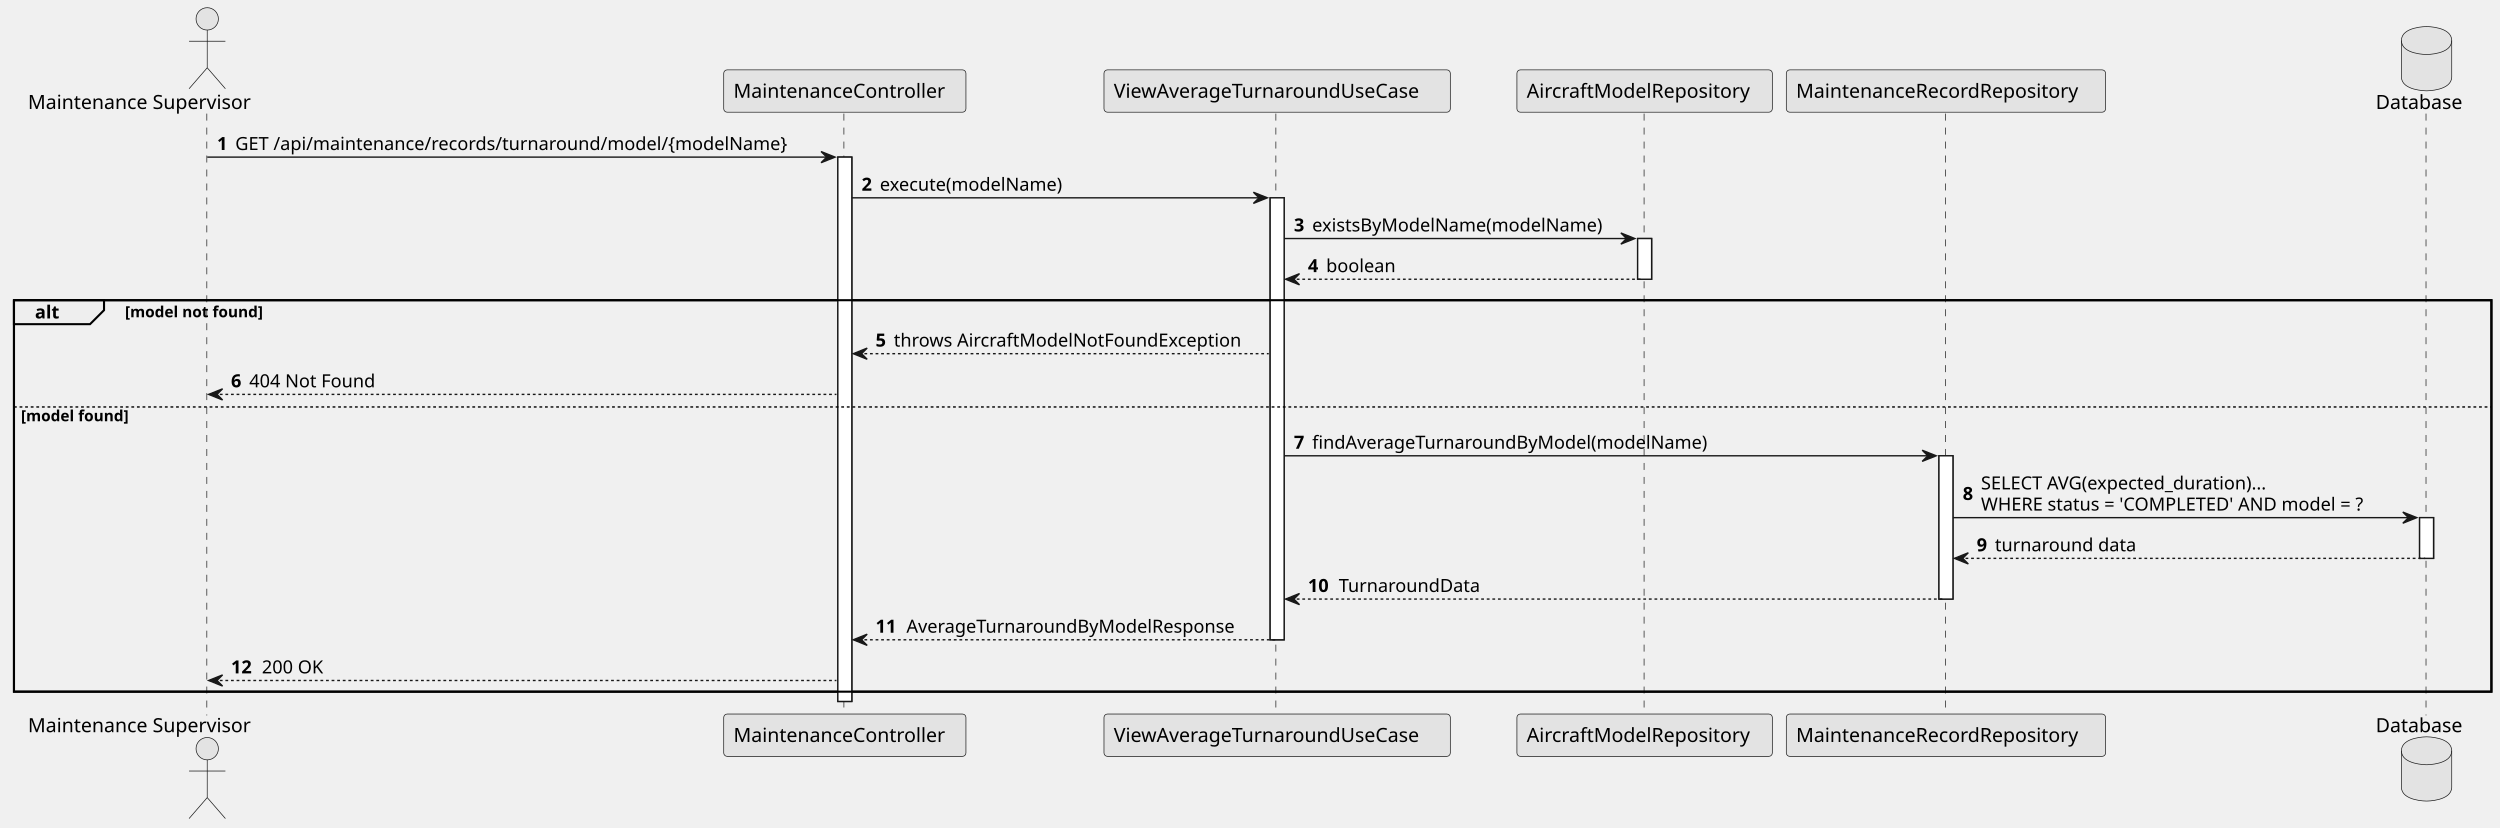
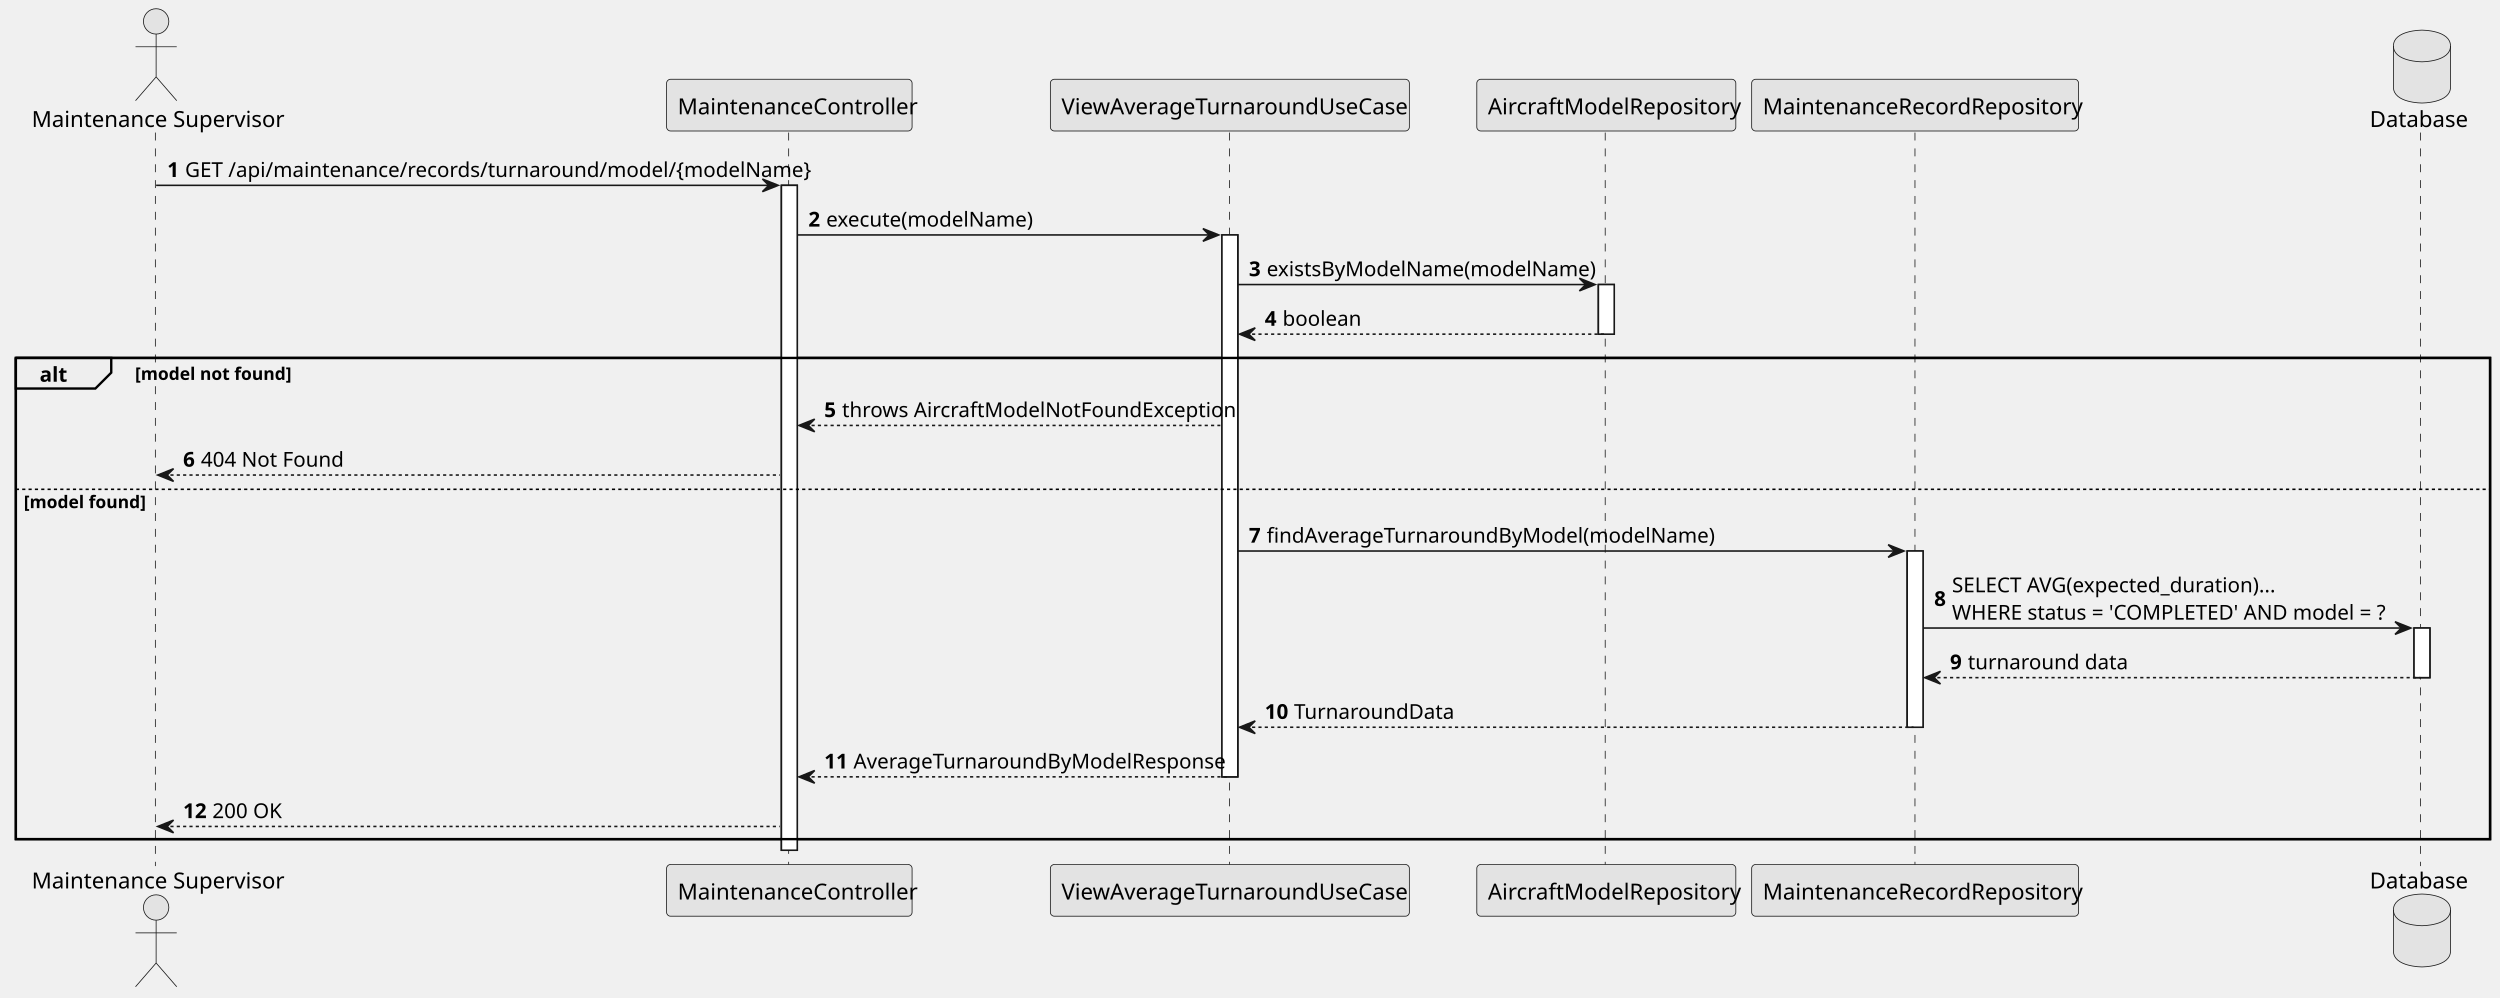
- <svg xmlns="http://www.w3.org/2000/svg" contentStyleType="text/css" data-diagram-type="SEQUENCE" height="592px" preserveAspectRatio="none" style="width:1789px;height:592px;background:#FFFFFF;" version="1.1" viewBox="0 0 1789 592" width="1789px" zoomAndPan="magnify">
+ <svg xmlns="http://www.w3.org/2000/svg" contentStyleType="text/css" data-diagram-type="SEQUENCE" height="629px" preserveAspectRatio="none" style="width:1577px;height:629px;background:#FFFFFF;" version="1.1" viewBox="0 0 1577 629" width="1577px" zoomAndPan="magnify">
  <defs />
  <g>
    <g>
-       <rect fill="#FFFFFF" height="389.531" style="stroke:#181818;stroke-width:1;" width="10" x="599.556" y="112.43" />
+       <rect fill="#FFFFFF" height="419.414" style="stroke:#181818;stroke-width:1;" width="10" x="492.913" y="116.912" />
    </g>
    <g>
-       <rect fill="#FFFFFF" height="316.266" style="stroke:#181818;stroke-width:1;" width="10" x="908.931" y="141.562" />
+       <rect fill="#FFFFFF" height="341.832" style="stroke:#181818;stroke-width:1;" width="10" x="770.803" y="148.203" />
    </g>
    <g>
-       <rect fill="#FFFFFF" height="29.133" style="stroke:#181818;stroke-width:1;" width="10" x="1171.894" y="170.695" />
+       <rect fill="#FFFFFF" height="31.291" style="stroke:#181818;stroke-width:1;" width="10" x="1008.261" y="179.494" />
    </g>
    <g>
-       <rect fill="#FFFFFF" height="102.531" style="stroke:#181818;stroke-width:1;" width="10" x="1387.523" y="326.164" />
+       <rect fill="#FFFFFF" height="111.164" style="stroke:#181818;stroke-width:1;" width="10" x="1203.061" y="347.58" />
    </g>
    <g>
-       <rect fill="#FFFFFF" height="29.133" style="stroke:#181818;stroke-width:1;" width="10" x="1731.456" y="370.43" />
+       <rect fill="#FFFFFF" height="31.291" style="stroke:#181818;stroke-width:1;" width="10" x="1522.778" y="396.162" />
    </g>
-     <rect fill="none" height="280.133" style="stroke:#000000;stroke-width:1.5;" width="1772.856" x="10" y="214.828" />
-     <g class="participant-lifeline" data-entity-uid="part1" data-qualified-name="Actor" id="part1-lifeline">
-       <g>
-         <rect fill="#000000" fill-opacity="0" height="430.664" width="8" x="144.292" y="81.297" />
-         <line style="stroke:#181818;stroke-width:0.5;stroke-dasharray:5,5;" x1="148" x2="148" y1="81.297" y2="511.961" />
-       </g>
-     </g>
-     <g class="participant-lifeline" data-entity-uid="part2" data-qualified-name="Ctrl" id="part2-lifeline">
-       <g>
-         <rect fill="#000000" fill-opacity="0" height="430.664" width="8" x="600.556" y="81.297" />
-         <line style="stroke:#181818;stroke-width:0.5;stroke-dasharray:5,5;" x1="603.89" x2="603.89" y1="81.297" y2="511.961" />
-       </g>
-     </g>
-     <g class="participant-lifeline" data-entity-uid="part3" data-qualified-name="UC" id="part3-lifeline">
-       <g>
-         <rect fill="#000000" fill-opacity="0" height="430.664" width="8" x="909.931" y="81.297" />
-         <line style="stroke:#181818;stroke-width:0.5;stroke-dasharray:5,5;" x1="913.009" x2="913.009" y1="81.297" y2="511.961" />
-       </g>
-     </g>
-     <g class="participant-lifeline" data-entity-uid="part4" data-qualified-name="ModelRepo" id="part4-lifeline">
-       <g>
-         <rect fill="#000000" fill-opacity="0" height="430.664" width="8" x="1172.894" y="81.297" />
-         <line style="stroke:#181818;stroke-width:0.5;stroke-dasharray:5,5;" x1="1176.504" x2="1176.504" y1="81.297" y2="511.961" />
-       </g>
-     </g>
-     <g class="participant-lifeline" data-entity-uid="part5" data-qualified-name="Repo" id="part5-lifeline">
-       <g>
-         <rect fill="#000000" fill-opacity="0" height="430.664" width="8" x="1388.523" y="81.297" />
-         <line style="stroke:#181818;stroke-width:0.5;stroke-dasharray:5,5;" x1="1392.284" x2="1392.284" y1="81.297" y2="511.961" />
-       </g>
-     </g>
-     <g class="participant-lifeline" data-entity-uid="part6" data-qualified-name="DB" id="part6-lifeline">
-       <g>
-         <rect fill="#000000" fill-opacity="0" height="430.664" width="8" x="1732.456" y="81.297" />
-         <line style="stroke:#181818;stroke-width:0.5;stroke-dasharray:5,5;" x1="1736.056" x2="1736.056" y1="81.297" y2="511.961" />
-       </g>
-     </g>
-     <g class="participant participant-head" data-entity-uid="part1" data-qualified-name="Actor" id="part1-head">
-       <text fill="#000000" font-family="sans-serif" font-size="14" lengthAdjust="spacing" textLength="250.585" x="20" y="77.995">Maintenance Supervisor</text>
-       <ellipse cx="148.292" cy="13.5" fill="#E3E3E3" rx="8" ry="8" style="stroke:#181818;stroke-width:0.5;" />
-       <path d="M148.292,21.5 L148.292,48.5 M135.292,29.5 L161.292,29.5 M148.292,48.5 L135.292,63.5 M148.292,48.5 L161.292,63.5" fill="none" style="stroke:#181818;stroke-width:0.5;" />
-     </g>
-     <g class="participant participant-tail" data-entity-uid="part1" data-qualified-name="Actor" id="part1-tail">
-       <text fill="#000000" font-family="sans-serif" font-size="14" lengthAdjust="spacing" textLength="250.585" x="20" y="523.956">Maintenance Supervisor</text>
-       <ellipse cx="148.292" cy="535.758" fill="#E3E3E3" rx="8" ry="8" style="stroke:#181818;stroke-width:0.5;" />
-       <path d="M148.292,543.758 L148.292,570.758 M135.292,551.758 L161.292,551.758 M148.292,570.758 L135.292,585.758 M148.292,570.758 L161.292,585.758" fill="none" style="stroke:#181818;stroke-width:0.5;" />
-     </g>
-     <g class="participant participant-head" data-entity-uid="part2" data-qualified-name="Ctrl" id="part2-head">
-       <rect fill="#E3E3E3" height="30.297" rx="2.5" ry="2.5" style="stroke:#181818;stroke-width:0.5;" width="173.332" x="517.89" y="50" />
-       <text fill="#000000" font-family="sans-serif" font-size="14" lengthAdjust="spacing" textLength="159.332" x="524.89" y="69.995">MaintenanceController</text>
-     </g>
-     <g class="participant participant-tail" data-entity-uid="part2" data-qualified-name="Ctrl" id="part2-tail">
-       <rect fill="#E3E3E3" height="30.297" rx="2.5" ry="2.5" style="stroke:#181818;stroke-width:0.5;" width="173.332" x="517.89" y="510.961" />
-       <text fill="#000000" font-family="sans-serif" font-size="14" lengthAdjust="spacing" textLength="159.332" x="524.89" y="530.956">MaintenanceController</text>
-     </g>
-     <g class="participant participant-head" data-entity-uid="part3" data-qualified-name="UC" id="part3-head">
-       <rect fill="#E3E3E3" height="30.297" rx="2.5" ry="2.5" style="stroke:#181818;stroke-width:0.5;" width="247.844" x="790.009" y="50" />
-       <text fill="#000000" font-family="sans-serif" font-size="14" lengthAdjust="spacing" textLength="233.844" x="797.009" y="69.995">ViewAverageTurnaroundUseCase</text>
-     </g>
-     <g class="participant participant-tail" data-entity-uid="part3" data-qualified-name="UC" id="part3-tail">
-       <rect fill="#E3E3E3" height="30.297" rx="2.5" ry="2.5" style="stroke:#181818;stroke-width:0.5;" width="247.844" x="790.009" y="510.961" />
-       <text fill="#000000" font-family="sans-serif" font-size="14" lengthAdjust="spacing" textLength="233.844" x="797.009" y="530.956">ViewAverageTurnaroundUseCase</text>
-     </g>
-     <g class="participant participant-head" data-entity-uid="part4" data-qualified-name="ModelRepo" id="part4-head">
-       <rect fill="#E3E3E3" height="30.297" rx="2.5" ry="2.5" style="stroke:#181818;stroke-width:0.5;" width="182.779" x="1085.504" y="50" />
-       <text fill="#000000" font-family="sans-serif" font-size="14" lengthAdjust="spacing" textLength="168.779" x="1092.504" y="69.995">AircraftModelRepository</text>
-     </g>
-     <g class="participant participant-tail" data-entity-uid="part4" data-qualified-name="ModelRepo" id="part4-tail">
-       <rect fill="#E3E3E3" height="30.297" rx="2.5" ry="2.5" style="stroke:#181818;stroke-width:0.5;" width="182.779" x="1085.504" y="510.961" />
-       <text fill="#000000" font-family="sans-serif" font-size="14" lengthAdjust="spacing" textLength="168.779" x="1092.504" y="530.956">AircraftModelRepository</text>
-     </g>
-     <g class="participant participant-head" data-entity-uid="part5" data-qualified-name="Repo" id="part5-head">
-       <rect fill="#E3E3E3" height="30.297" rx="2.5" ry="2.5" style="stroke:#181818;stroke-width:0.5;" width="228.477" x="1278.284" y="50" />
-       <text fill="#000000" font-family="sans-serif" font-size="14" lengthAdjust="spacing" textLength="214.477" x="1285.284" y="69.995">MaintenanceRecordRepository</text>
-     </g>
-     <g class="participant participant-tail" data-entity-uid="part5" data-qualified-name="Repo" id="part5-tail">
-       <rect fill="#E3E3E3" height="30.297" rx="2.5" ry="2.5" style="stroke:#181818;stroke-width:0.5;" width="228.477" x="1278.284" y="510.961" />
-       <text fill="#000000" font-family="sans-serif" font-size="14" lengthAdjust="spacing" textLength="214.477" x="1285.284" y="530.956">MaintenanceRecordRepository</text>
-     </g>
-     <g class="participant participant-head" data-entity-uid="part6" data-qualified-name="DB" id="part6-head">
-       <text fill="#000000" font-family="sans-serif" font-size="14" lengthAdjust="spacing" textLength="66.801" x="1700.056" y="77.995">Database</text>
-       <path d="M1718.456,29 C1718.456,19 1736.456,19 1736.456,19 C1736.456,19 1754.456,19 1754.456,29 L1754.456,55 C1754.456,65 1736.456,65 1736.456,65 C1736.456,65 1718.456,65 1718.456,55 L1718.456,29" fill="#E3E3E3" style="stroke:#181818;stroke-width:0.5;" />
-       <path d="M1718.456,29 C1718.456,39 1736.456,39 1736.456,39 C1736.456,39 1754.456,39 1754.456,29" fill="none" style="stroke:#181818;stroke-width:0.5;" />
-     </g>
-     <g class="participant participant-tail" data-entity-uid="part6" data-qualified-name="DB" id="part6-tail">
-       <text fill="#000000" font-family="sans-serif" font-size="14" lengthAdjust="spacing" textLength="66.801" x="1700.056" y="523.956">Database</text>
-       <path d="M1718.456,537.258 C1718.456,527.258 1736.456,527.258 1736.456,527.258 C1736.456,527.258 1754.456,527.258 1754.456,537.258 L1754.456,563.258 C1754.456,573.258 1736.456,573.258 1736.456,573.258 C1736.456,573.258 1718.456,573.258 1718.456,563.258 L1718.456,537.258" fill="#E3E3E3" style="stroke:#181818;stroke-width:0.5;" />
-       <path d="M1718.456,537.258 C1718.456,547.258 1736.456,547.258 1736.456,547.258 C1736.456,547.258 1754.456,547.258 1754.456,537.258" fill="none" style="stroke:#181818;stroke-width:0.5;" />
+     <rect fill="none" height="303.541" style="stroke:#000000;stroke-width:1.5;" width="1560.743" x="10" y="225.785" />
+     <g>
+       <rect fill="#000000" fill-opacity="0" height="462.705" width="8" x="94.486" y="83.621" />
+       <line style="stroke:#181818;stroke-width:0.5;stroke-dasharray:5,5;" x1="98" x2="98" y1="83.621" y2="546.326" />
    </g>
    <g>
-       <rect fill="#FFFFFF" height="389.531" style="stroke:#181818;stroke-width:1;" width="10" x="599.556" y="112.43" />
+       <rect fill="#000000" fill-opacity="0" height="462.705" width="8" x="493.913" y="83.621" />
+       <line style="stroke:#181818;stroke-width:0.5;stroke-dasharray:5,5;" x1="497.485" x2="497.485" y1="83.621" y2="546.326" />
    </g>
    <g>
-       <rect fill="#FFFFFF" height="316.266" style="stroke:#181818;stroke-width:1;" width="10" x="908.931" y="141.562" />
+       <rect fill="#000000" fill-opacity="0" height="462.705" width="8" x="771.803" y="83.621" />
+       <line style="stroke:#181818;stroke-width:0.5;stroke-dasharray:5,5;" x1="775.58" x2="775.58" y1="83.621" y2="546.326" />
    </g>
    <g>
-       <rect fill="#FFFFFF" height="29.133" style="stroke:#181818;stroke-width:1;" width="10" x="1171.894" y="170.695" />
+       <rect fill="#000000" fill-opacity="0" height="462.705" width="8" x="1009.261" y="83.621" />
+       <line style="stroke:#181818;stroke-width:0.5;stroke-dasharray:5,5;" x1="1012.568" x2="1012.568" y1="83.621" y2="546.326" />
    </g>
    <g>
-       <rect fill="#FFFFFF" height="102.531" style="stroke:#181818;stroke-width:1;" width="10" x="1387.523" y="326.164" />
+       <rect fill="#000000" fill-opacity="0" height="462.705" width="8" x="1204.061" y="83.621" />
+       <line style="stroke:#181818;stroke-width:0.5;stroke-dasharray:5,5;" x1="1207.954" x2="1207.954" y1="83.621" y2="546.326" />
    </g>
    <g>
-       <rect fill="#FFFFFF" height="29.133" style="stroke:#181818;stroke-width:1;" width="10" x="1731.456" y="370.43" />
+       <rect fill="#000000" fill-opacity="0" height="462.705" width="8" x="1523.778" y="83.621" />
+       <line style="stroke:#181818;stroke-width:0.5;stroke-dasharray:5,5;" x1="1526.812" x2="1526.812" y1="83.621" y2="546.326" />
    </g>
-     <g class="message" data-entity-1="part1" data-entity-2="part2" id="msg1">
-       <polygon fill="#181818" points="587.556,108.43,597.556,112.43,587.556,116.43,591.556,112.43" style="stroke:#181818;stroke-width:1;" />
-       <line style="stroke:#181818;stroke-width:1;" x1="148.292" x2="593.556" y1="112.43" y2="112.43" />
-       <text fill="#000000" font-family="sans-serif" font-size="13" font-weight="bold" lengthAdjust="spacing" textLength="9.045" x="155.292" y="107.364">1</text>
-       <text fill="#000000" font-family="sans-serif" font-size="13" lengthAdjust="spacing" textLength="419.218" x="168.338" y="107.364">GET /api/maintenance/records/turnaround/model/{modelName}</text>
+     <g class="participant participant-head" data-participant="Actor">
+       <text fill="#000000" font-family="sans-serif" font-size="14" lengthAdjust="spacing" textLength="150.972" x="20" y="80.107">Maintenance Supervisor</text>
+       <ellipse cx="98.486" cy="13.5" fill="#E3E3E3" rx="8" ry="8" style="stroke:#181818;stroke-width:0.5;" />
+       <path d="M98.486,21.5 L98.486,48.5 M85.486,29.5 L111.486,29.5 M98.486,48.5 L85.486,63.5 M98.486,48.5 L111.486,63.5" fill="none" style="stroke:#181818;stroke-width:0.5;" />
    </g>
-     <g class="message" data-entity-1="part2" data-entity-2="part3" id="msg2">
-       <polygon fill="#181818" points="896.931,137.562,906.931,141.562,896.931,145.562,900.931,141.562" style="stroke:#181818;stroke-width:1;" />
-       <line style="stroke:#181818;stroke-width:1;" x1="609.556" x2="902.931" y1="141.562" y2="141.562" />
-       <text fill="#000000" font-family="sans-serif" font-size="13" font-weight="bold" lengthAdjust="spacing" textLength="9.045" x="616.556" y="136.497">2</text>
-       <text fill="#000000" font-family="sans-serif" font-size="13" lengthAdjust="spacing" textLength="141.147" x="629.602" y="136.497">execute(modelName)</text>
+     <g class="participant participant-tail" data-participant="Actor">
+       <text fill="#000000" font-family="sans-serif" font-size="14" lengthAdjust="spacing" textLength="150.972" x="20" y="560.434">Maintenance Supervisor</text>
+       <ellipse cx="98.486" cy="572.447" fill="#E3E3E3" rx="8" ry="8" style="stroke:#181818;stroke-width:0.5;" />
+       <path d="M98.486,580.447 L98.486,607.447 M85.486,588.447 L111.486,588.447 M98.486,607.447 L85.486,622.447 M98.486,607.447 L111.486,622.447" fill="none" style="stroke:#181818;stroke-width:0.5;" />
    </g>
-     <g class="message" data-entity-1="part3" data-entity-2="part4" id="msg3">
-       <polygon fill="#181818" points="1159.894,166.695,1169.894,170.695,1159.894,174.695,1163.894,170.695" style="stroke:#181818;stroke-width:1;" />
-       <line style="stroke:#181818;stroke-width:1;" x1="918.931" x2="1165.894" y1="170.695" y2="170.695" />
-       <text fill="#000000" font-family="sans-serif" font-size="13" font-weight="bold" lengthAdjust="spacing" textLength="9.045" x="925.931" y="165.629">3</text>
-       <text fill="#000000" font-family="sans-serif" font-size="13" lengthAdjust="spacing" textLength="220.917" x="938.977" y="165.629">existsByModelName(modelName)</text>
+     <g class="participant participant-head" data-participant="Ctrl">
+       <rect fill="#E3E3E3" height="32.621" rx="2.5" ry="2.5" style="stroke:#181818;stroke-width:0.5;" width="154.855" x="420.485" y="50" />
+       <text fill="#000000" font-family="sans-serif" font-size="14" lengthAdjust="spacing" textLength="140.855" x="427.485" y="72.107">MaintenanceController</text>
    </g>
-     <g class="message" data-entity-1="part4" data-entity-2="part3" id="msg4">
-       <polygon fill="#181818" points="929.931,195.828,919.931,199.828,929.931,203.828,925.931,199.828" style="stroke:#181818;stroke-width:1;" />
-       <line style="stroke:#181818;stroke-width:1;stroke-dasharray:2,2;" x1="923.931" x2="1175.894" y1="199.828" y2="199.828" />
-       <text fill="#000000" font-family="sans-serif" font-size="13" font-weight="bold" lengthAdjust="spacing" textLength="9.045" x="935.931" y="194.762">4</text>
-       <text fill="#000000" font-family="sans-serif" font-size="13" lengthAdjust="spacing" textLength="51.975" x="948.977" y="194.762">boolean</text>
+     <g class="participant participant-tail" data-participant="Ctrl">
+       <rect fill="#E3E3E3" height="32.621" rx="2.5" ry="2.5" style="stroke:#181818;stroke-width:0.5;" width="154.855" x="420.485" y="545.326" />
+       <text fill="#000000" font-family="sans-serif" font-size="14" lengthAdjust="spacing" textLength="140.855" x="427.485" y="567.434">MaintenanceController</text>
    </g>
-     <path d="M10,214.828 L74.443,214.828 L74.443,221.961 L64.443,231.961 L10,231.961 L10,214.828" fill="#EEEEEE" style="stroke:#000000;stroke-width:1.5;" />
-     <rect fill="none" height="280.133" style="stroke:#000000;stroke-width:1.5;" width="1772.856" x="10" y="214.828" />
-     <text fill="#000000" font-family="sans-serif" font-size="13" font-weight="bold" lengthAdjust="spacing" textLength="19.443" x="25" y="227.895">alt</text>
-     <text fill="#000000" font-family="sans-serif" font-size="11" font-weight="bold" lengthAdjust="spacing" textLength="112.363" x="89.443" y="227.039">[model not found]</text>
-     <g class="message" data-entity-1="part3" data-entity-2="part2" id="msg5">
-       <polygon fill="#181818" points="620.556,249.094,610.556,253.094,620.556,257.094,616.556,253.094" style="stroke:#181818;stroke-width:1;" />
-       <line style="stroke:#181818;stroke-width:1;stroke-dasharray:2,2;" x1="614.556" x2="907.931" y1="253.094" y2="253.094" />
-       <text fill="#000000" font-family="sans-serif" font-size="13" font-weight="bold" lengthAdjust="spacing" textLength="9.045" x="626.556" y="248.028">5</text>
-       <text fill="#000000" font-family="sans-serif" font-size="13" lengthAdjust="spacing" textLength="262.33" x="639.602" y="248.028">throws AircraftModelNotFoundException</text>
+     <g class="participant participant-head" data-participant="UC">
+       <rect fill="#E3E3E3" height="32.621" rx="2.5" ry="2.5" style="stroke:#181818;stroke-width:0.5;" width="226.447" x="662.58" y="50" />
+       <text fill="#000000" font-family="sans-serif" font-size="14" lengthAdjust="spacing" textLength="212.447" x="669.58" y="72.107">ViewAverageTurnaroundUseCase</text>
    </g>
-     <g class="message" data-entity-1="part2" data-entity-2="part1" id="msg6">
-       <polygon fill="#181818" points="159.292,278.227,149.292,282.227,159.292,286.227,155.292,282.227" style="stroke:#181818;stroke-width:1;" />
-       <line style="stroke:#181818;stroke-width:1;stroke-dasharray:2,2;" x1="153.292" x2="598.556" y1="282.227" y2="282.227" />
-       <text fill="#000000" font-family="sans-serif" font-size="13" font-weight="bold" lengthAdjust="spacing" textLength="9.045" x="165.292" y="277.161">6</text>
-       <text fill="#000000" font-family="sans-serif" font-size="13" lengthAdjust="spacing" textLength="96.015" x="178.338" y="277.161">404 Not Found</text>
+     <g class="participant participant-tail" data-participant="UC">
+       <rect fill="#E3E3E3" height="32.621" rx="2.5" ry="2.5" style="stroke:#181818;stroke-width:0.5;" width="226.447" x="662.58" y="545.326" />
+       <text fill="#000000" font-family="sans-serif" font-size="14" lengthAdjust="spacing" textLength="212.447" x="669.58" y="567.434">ViewAverageTurnaroundUseCase</text>
    </g>
-     <line style="stroke:#000000;stroke-width:1;stroke-dasharray:2,2;" x1="10" x2="1782.856" y1="291.227" y2="291.227" />
-     <text fill="#000000" font-family="sans-serif" font-size="11" font-weight="bold" lengthAdjust="spacing" textLength="87.887" x="15" y="301.437">[model found]</text>
-     <g class="message" data-entity-1="part3" data-entity-2="part5" id="msg7">
-       <polygon fill="#181818" points="1375.523,322.164,1385.523,326.164,1375.523,330.164,1379.523,326.164" style="stroke:#181818;stroke-width:1;" />
-       <line style="stroke:#181818;stroke-width:1;" x1="918.931" x2="1381.523" y1="326.164" y2="326.164" />
-       <text fill="#000000" font-family="sans-serif" font-size="13" font-weight="bold" lengthAdjust="spacing" textLength="9.045" x="925.931" y="321.098">7</text>
-       <text fill="#000000" font-family="sans-serif" font-size="13" lengthAdjust="spacing" textLength="299.203" x="938.977" y="321.098">findAverageTurnaroundByModel(modelName)</text>
+     <g class="participant participant-head" data-participant="ModelRepo">
+       <rect fill="#E3E3E3" height="32.621" rx="2.5" ry="2.5" style="stroke:#181818;stroke-width:0.5;" width="163.386" x="931.568" y="50" />
+       <text fill="#000000" font-family="sans-serif" font-size="14" lengthAdjust="spacing" textLength="149.386" x="938.568" y="72.107">AircraftModelRepository</text>
    </g>
-     <g class="message" data-entity-1="part5" data-entity-2="part6" id="msg8">
-       <polygon fill="#181818" points="1719.456,366.43,1729.456,370.43,1719.456,374.43,1723.456,370.43" style="stroke:#181818;stroke-width:1;" />
-       <line style="stroke:#181818;stroke-width:1;" x1="1397.523" x2="1725.456" y1="370.43" y2="370.43" />
-       <text fill="#000000" font-family="sans-serif" font-size="13" font-weight="bold" lengthAdjust="spacing" textLength="9.045" x="1404.523" y="357.797">8</text>
-       <text fill="#000000" font-family="sans-serif" font-size="13" lengthAdjust="spacing" textLength="225.113" x="1417.568" y="350.231">SELECT AVG(expected_duration)...</text>
-       <text fill="#000000" font-family="sans-serif" font-size="13" lengthAdjust="spacing" textLength="301.888" x="1417.568" y="365.364">WHERE status = 'COMPLETED' AND model = ?</text>
+     <g class="participant participant-tail" data-participant="ModelRepo">
+       <rect fill="#E3E3E3" height="32.621" rx="2.5" ry="2.5" style="stroke:#181818;stroke-width:0.5;" width="163.386" x="931.568" y="545.326" />
+       <text fill="#000000" font-family="sans-serif" font-size="14" lengthAdjust="spacing" textLength="149.386" x="938.568" y="567.434">AircraftModelRepository</text>
    </g>
-     <g class="message" data-entity-1="part6" data-entity-2="part5" id="msg9">
-       <polygon fill="#181818" points="1408.523,395.562,1398.523,399.562,1408.523,403.562,1404.523,399.562" style="stroke:#181818;stroke-width:1;" />
-       <line style="stroke:#181818;stroke-width:1;stroke-dasharray:2,2;" x1="1402.523" x2="1735.456" y1="399.562" y2="399.562" />
-       <text fill="#000000" font-family="sans-serif" font-size="13" font-weight="bold" lengthAdjust="spacing" textLength="9.045" x="1414.523" y="394.497">9</text>
-       <text fill="#000000" font-family="sans-serif" font-size="13" lengthAdjust="spacing" textLength="106.33" x="1427.568" y="394.497">turnaround data</text>
+     <g class="participant participant-head" data-participant="Repo">
+       <rect fill="#E3E3E3" height="32.621" rx="2.5" ry="2.5" style="stroke:#181818;stroke-width:0.5;" width="206.213" x="1104.954" y="50" />
+       <text fill="#000000" font-family="sans-serif" font-size="14" lengthAdjust="spacing" textLength="192.213" x="1111.954" y="72.107">MaintenanceRecordRepository</text>
    </g>
-     <g class="message" data-entity-1="part5" data-entity-2="part3" id="msg10">
-       <polygon fill="#181818" points="929.931,424.695,919.931,428.695,929.931,432.695,925.931,428.695" style="stroke:#181818;stroke-width:1;" />
-       <line style="stroke:#181818;stroke-width:1;stroke-dasharray:2,2;" x1="923.931" x2="1391.523" y1="428.695" y2="428.695" />
-       <text fill="#000000" font-family="sans-serif" font-size="13" font-weight="bold" lengthAdjust="spacing" textLength="18.091" x="935.931" y="423.629">10</text>
-       <text fill="#000000" font-family="sans-serif" font-size="13" lengthAdjust="spacing" textLength="106.799" x="958.022" y="423.629">TurnaroundData</text>
+     <g class="participant participant-tail" data-participant="Repo">
+       <rect fill="#E3E3E3" height="32.621" rx="2.5" ry="2.5" style="stroke:#181818;stroke-width:0.5;" width="206.213" x="1104.954" y="545.326" />
+       <text fill="#000000" font-family="sans-serif" font-size="14" lengthAdjust="spacing" textLength="192.213" x="1111.954" y="567.434">MaintenanceRecordRepository</text>
    </g>
-     <g class="message" data-entity-1="part3" data-entity-2="part2" id="msg11">
-       <polygon fill="#181818" points="620.556,453.828,610.556,457.828,620.556,461.828,616.556,457.828" style="stroke:#181818;stroke-width:1;" />
-       <line style="stroke:#181818;stroke-width:1;stroke-dasharray:2,2;" x1="614.556" x2="912.931" y1="457.828" y2="457.828" />
-       <text fill="#000000" font-family="sans-serif" font-size="13" font-weight="bold" lengthAdjust="spacing" textLength="18.091" x="626.556" y="452.762">11</text>
-       <text fill="#000000" font-family="sans-serif" font-size="13" lengthAdjust="spacing" textLength="248.568" x="648.647" y="452.762">AverageTurnaroundByModelResponse</text>
+     <g class="participant participant-head" data-participant="DB">
+       <text fill="#000000" font-family="sans-serif" font-size="14" lengthAdjust="spacing" textLength="59.931" x="1494.812" y="80.107">Database</text>
+       <path d="M1509.778,29 C1509.778,19 1527.778,19 1527.778,19 C1527.778,19 1545.778,19 1545.778,29 L1545.778,55 C1545.778,65 1527.778,65 1527.778,65 C1527.778,65 1509.778,65 1509.778,55 L1509.778,29" fill="#E3E3E3" style="stroke:#181818;stroke-width:0.5;" />
+       <path d="M1509.778,29 C1509.778,39 1527.778,39 1527.778,39 C1527.778,39 1545.778,39 1545.778,29" fill="none" style="stroke:#181818;stroke-width:0.5;" />
    </g>
-     <g class="message" data-entity-1="part2" data-entity-2="part1" id="msg12">
-       <polygon fill="#181818" points="159.292,482.961,149.292,486.961,159.292,490.961,155.292,486.961" style="stroke:#181818;stroke-width:1;" />
-       <line style="stroke:#181818;stroke-width:1;stroke-dasharray:2,2;" x1="153.292" x2="598.556" y1="486.961" y2="486.961" />
-       <text fill="#000000" font-family="sans-serif" font-size="13" font-weight="bold" lengthAdjust="spacing" textLength="18.091" x="165.292" y="481.895">12</text>
-       <text fill="#000000" font-family="sans-serif" font-size="13" lengthAdjust="spacing" textLength="47.703" x="187.383" y="481.895">200 OK</text>
+     <g class="participant participant-tail" data-participant="DB">
+       <text fill="#000000" font-family="sans-serif" font-size="14" lengthAdjust="spacing" textLength="59.931" x="1494.812" y="560.434">Database</text>
+       <path d="M1509.778,573.947 C1509.778,563.947 1527.778,563.947 1527.778,563.947 C1527.778,563.947 1545.778,563.947 1545.778,573.947 L1545.778,599.947 C1545.778,609.947 1527.778,609.947 1527.778,609.947 C1527.778,609.947 1509.778,609.947 1509.778,599.947 L1509.778,573.947" fill="#E3E3E3" style="stroke:#181818;stroke-width:0.5;" />
+       <path d="M1509.778,573.947 C1509.778,583.947 1527.778,583.947 1527.778,583.947 C1527.778,583.947 1545.778,583.947 1545.778,573.947" fill="none" style="stroke:#181818;stroke-width:0.5;" />
+     </g>
+     <g>
+       <rect fill="#FFFFFF" height="419.414" style="stroke:#181818;stroke-width:1;" width="10" x="492.913" y="116.912" />
+     </g>
+     <g>
+       <rect fill="#FFFFFF" height="341.832" style="stroke:#181818;stroke-width:1;" width="10" x="770.803" y="148.203" />
+     </g>
+     <g>
+       <rect fill="#FFFFFF" height="31.291" style="stroke:#181818;stroke-width:1;" width="10" x="1008.261" y="179.494" />
+     </g>
+     <g>
+       <rect fill="#FFFFFF" height="111.164" style="stroke:#181818;stroke-width:1;" width="10" x="1203.061" y="347.58" />
+     </g>
+     <g>
+       <rect fill="#FFFFFF" height="31.291" style="stroke:#181818;stroke-width:1;" width="10" x="1522.778" y="396.162" />
+     </g>
+     <g class="message" data-participant-1="Actor" data-participant-2="Ctrl">
+       <polygon fill="#181818" points="480.913,112.912,490.913,116.912,480.913,120.912,484.913,116.912" style="stroke:#181818;stroke-width:1;" />
+       <line style="stroke:#181818;stroke-width:1;" x1="98.486" x2="486.913" y1="116.912" y2="116.912" />
+       <text fill="#000000" font-family="sans-serif" font-size="13" font-weight="bold" lengthAdjust="spacing" textLength="7.23" x="105.486" y="111.649">1</text>
+       <text fill="#000000" font-family="sans-serif" font-size="13" lengthAdjust="spacing" textLength="364.197" x="116.716" y="111.649">GET /api/maintenance/records/turnaround/model/{modelName}</text>
+     </g>
+     <g class="message" data-participant-1="Ctrl" data-participant-2="UC">
+       <polygon fill="#181818" points="758.803,144.203,768.803,148.203,758.803,152.203,762.803,148.203" style="stroke:#181818;stroke-width:1;" />
+       <line style="stroke:#181818;stroke-width:1;" x1="502.913" x2="764.803" y1="148.203" y2="148.203" />
+       <text fill="#000000" font-family="sans-serif" font-size="13" font-weight="bold" lengthAdjust="spacing" textLength="7.23" x="509.913" y="142.94">2</text>
+       <text fill="#000000" font-family="sans-serif" font-size="13" lengthAdjust="spacing" textLength="124.274" x="521.143" y="142.94">execute(modelName)</text>
+     </g>
+     <g class="message" data-participant-1="UC" data-participant-2="ModelRepo">
+       <polygon fill="#181818" points="996.261,175.494,1006.261,179.494,996.261,183.494,1000.261,179.494" style="stroke:#181818;stroke-width:1;" />
+       <line style="stroke:#181818;stroke-width:1;" x1="780.803" x2="1002.261" y1="179.494" y2="179.494" />
+       <text fill="#000000" font-family="sans-serif" font-size="13" font-weight="bold" lengthAdjust="spacing" textLength="7.23" x="787.803" y="174.231">3</text>
+       <text fill="#000000" font-family="sans-serif" font-size="13" lengthAdjust="spacing" textLength="197.228" x="799.033" y="174.231">existsByModelName(modelName)</text>
+     </g>
+     <g class="message" data-participant-1="ModelRepo" data-participant-2="UC">
+       <polygon fill="#181818" points="791.803,206.785,781.803,210.785,791.803,214.785,787.803,210.785" style="stroke:#181818;stroke-width:1;" />
+       <line style="stroke:#181818;stroke-width:1;stroke-dasharray:2,2;" x1="785.803" x2="1012.261" y1="210.785" y2="210.785" />
+       <text fill="#000000" font-family="sans-serif" font-size="13" font-weight="bold" lengthAdjust="spacing" textLength="7.23" x="797.803" y="205.523">4</text>
+       <text fill="#000000" font-family="sans-serif" font-size="13" lengthAdjust="spacing" textLength="46.268" x="809.033" y="205.523">boolean</text>
+     </g>
+     <path d="M10,225.785 L70.171,225.785 L70.171,235.076 L60.171,245.076 L10,245.076 L10,225.785" fill="#EEEEEE" style="stroke:#000000;stroke-width:1.5;" />
+     <rect fill="none" height="303.541" style="stroke:#000000;stroke-width:1.5;" width="1560.743" x="10" y="225.785" />
+     <text fill="#000000" font-family="sans-serif" font-size="13" font-weight="bold" lengthAdjust="spacing" textLength="15.171" x="25" y="240.814">alt</text>
+     <text fill="#000000" font-family="sans-serif" font-size="11" font-weight="bold" lengthAdjust="spacing" textLength="93.473" x="85.171" y="239.655">[model not found]</text>
+     <g class="message" data-participant-1="UC" data-participant-2="Ctrl">
+       <polygon fill="#181818" points="513.913,264.367,503.913,268.367,513.913,272.367,509.913,268.367" style="stroke:#181818;stroke-width:1;" />
+       <line style="stroke:#181818;stroke-width:1;stroke-dasharray:2,2;" x1="507.913" x2="769.803" y1="268.367" y2="268.367" />
+       <text fill="#000000" font-family="sans-serif" font-size="13" font-weight="bold" lengthAdjust="spacing" textLength="7.23" x="519.913" y="263.104">5</text>
+       <text fill="#000000" font-family="sans-serif" font-size="13" lengthAdjust="spacing" textLength="232.661" x="531.143" y="263.104">throws AircraftModelNotFoundException</text>
+     </g>
+     <g class="message" data-participant-1="Ctrl" data-participant-2="Actor">
+       <polygon fill="#181818" points="109.486,295.658,99.486,299.658,109.486,303.658,105.486,299.658" style="stroke:#181818;stroke-width:1;" />
+       <line style="stroke:#181818;stroke-width:1;stroke-dasharray:2,2;" x1="103.486" x2="491.913" y1="299.658" y2="299.658" />
+       <text fill="#000000" font-family="sans-serif" font-size="13" font-weight="bold" lengthAdjust="spacing" textLength="7.23" x="115.486" y="294.396">6</text>
+       <text fill="#000000" font-family="sans-serif" font-size="13" lengthAdjust="spacing" textLength="86.004" x="126.716" y="294.396">404 Not Found</text>
+     </g>
+     <line style="stroke:#000000;stroke-width:1;stroke-dasharray:2,2;" x1="10" x2="1570.743" y1="308.658" y2="308.658" />
+     <text fill="#000000" font-family="sans-serif" font-size="11" font-weight="bold" lengthAdjust="spacing" textLength="73.315" x="15" y="320.528">[model found]</text>
+     <g class="message" data-participant-1="UC" data-participant-2="Repo">
+       <polygon fill="#181818" points="1191.061,343.58,1201.061,347.58,1191.061,351.58,1195.061,347.58" style="stroke:#181818;stroke-width:1;" />
+       <line style="stroke:#181818;stroke-width:1;" x1="780.803" x2="1197.061" y1="347.58" y2="347.58" />
+       <text fill="#000000" font-family="sans-serif" font-size="13" font-weight="bold" lengthAdjust="spacing" textLength="7.23" x="787.803" y="342.317">7</text>
+       <text fill="#000000" font-family="sans-serif" font-size="13" lengthAdjust="spacing" textLength="265.91" x="799.033" y="342.317">findAverageTurnaroundByModel(modelName)</text>
+     </g>
+     <g class="message" data-participant-1="Repo" data-participant-2="DB">
+       <polygon fill="#181818" points="1510.778,392.162,1520.778,396.162,1510.778,400.162,1514.778,396.162" style="stroke:#181818;stroke-width:1;" />
+       <line style="stroke:#181818;stroke-width:1;" x1="1213.061" x2="1516.778" y1="396.162" y2="396.162" />
+       <text fill="#000000" font-family="sans-serif" font-size="13" font-weight="bold" lengthAdjust="spacing" textLength="7.23" x="1220.061" y="382.254">8</text>
+       <text fill="#000000" font-family="sans-serif" font-size="13" lengthAdjust="spacing" textLength="208.102" x="1231.291" y="373.608">SELECT AVG(expected_duration)...</text>
+       <text fill="#000000" font-family="sans-serif" font-size="13" lengthAdjust="spacing" textLength="279.487" x="1231.291" y="390.899">WHERE status = 'COMPLETED' AND model = ?</text>
+     </g>
+     <g class="message" data-participant-1="DB" data-participant-2="Repo">
+       <polygon fill="#181818" points="1224.061,423.453,1214.061,427.453,1224.061,431.453,1220.061,427.453" style="stroke:#181818;stroke-width:1;" />
+       <line style="stroke:#181818;stroke-width:1;stroke-dasharray:2,2;" x1="1218.061" x2="1526.778" y1="427.453" y2="427.453" />
+       <text fill="#000000" font-family="sans-serif" font-size="13" font-weight="bold" lengthAdjust="spacing" textLength="7.23" x="1230.061" y="422.19">9</text>
+       <text fill="#000000" font-family="sans-serif" font-size="13" lengthAdjust="spacing" textLength="91.793" x="1241.291" y="422.19">turnaround data</text>
+     </g>
+     <g class="message" data-participant-1="Repo" data-participant-2="UC">
+       <polygon fill="#181818" points="791.803,454.744,781.803,458.744,791.803,462.744,787.803,458.744" style="stroke:#181818;stroke-width:1;" />
+       <line style="stroke:#181818;stroke-width:1;stroke-dasharray:2,2;" x1="785.803" x2="1207.061" y1="458.744" y2="458.744" />
+       <text fill="#000000" font-family="sans-serif" font-size="13" font-weight="bold" lengthAdjust="spacing" textLength="14.46" x="797.803" y="453.481">10</text>
+       <text fill="#000000" font-family="sans-serif" font-size="13" lengthAdjust="spacing" textLength="94.669" x="816.263" y="453.481">TurnaroundData</text>
+     </g>
+     <g class="message" data-participant-1="UC" data-participant-2="Ctrl">
+       <polygon fill="#181818" points="513.913,486.035,503.913,490.035,513.913,494.035,509.913,490.035" style="stroke:#181818;stroke-width:1;" />
+       <line style="stroke:#181818;stroke-width:1;stroke-dasharray:2,2;" x1="507.913" x2="774.803" y1="490.035" y2="490.035" />
+       <text fill="#000000" font-family="sans-serif" font-size="13" font-weight="bold" lengthAdjust="spacing" textLength="14.46" x="519.913" y="484.772">11</text>
+       <text fill="#000000" font-family="sans-serif" font-size="13" lengthAdjust="spacing" textLength="224.745" x="538.373" y="484.772">AverageTurnaroundByModelResponse</text>
+     </g>
+     <g class="message" data-participant-1="Ctrl" data-participant-2="Actor">
+       <polygon fill="#181818" points="109.486,517.326,99.486,521.326,109.486,525.326,105.486,521.326" style="stroke:#181818;stroke-width:1;" />
+       <line style="stroke:#181818;stroke-width:1;stroke-dasharray:2,2;" x1="103.486" x2="491.913" y1="521.326" y2="521.326" />
+       <text fill="#000000" font-family="sans-serif" font-size="13" font-weight="bold" lengthAdjust="spacing" textLength="14.46" x="115.486" y="516.063">12</text>
+       <text fill="#000000" font-family="sans-serif" font-size="13" lengthAdjust="spacing" textLength="44.084" x="133.946" y="516.063">200 OK</text>
    </g>
  </g>
</svg>
